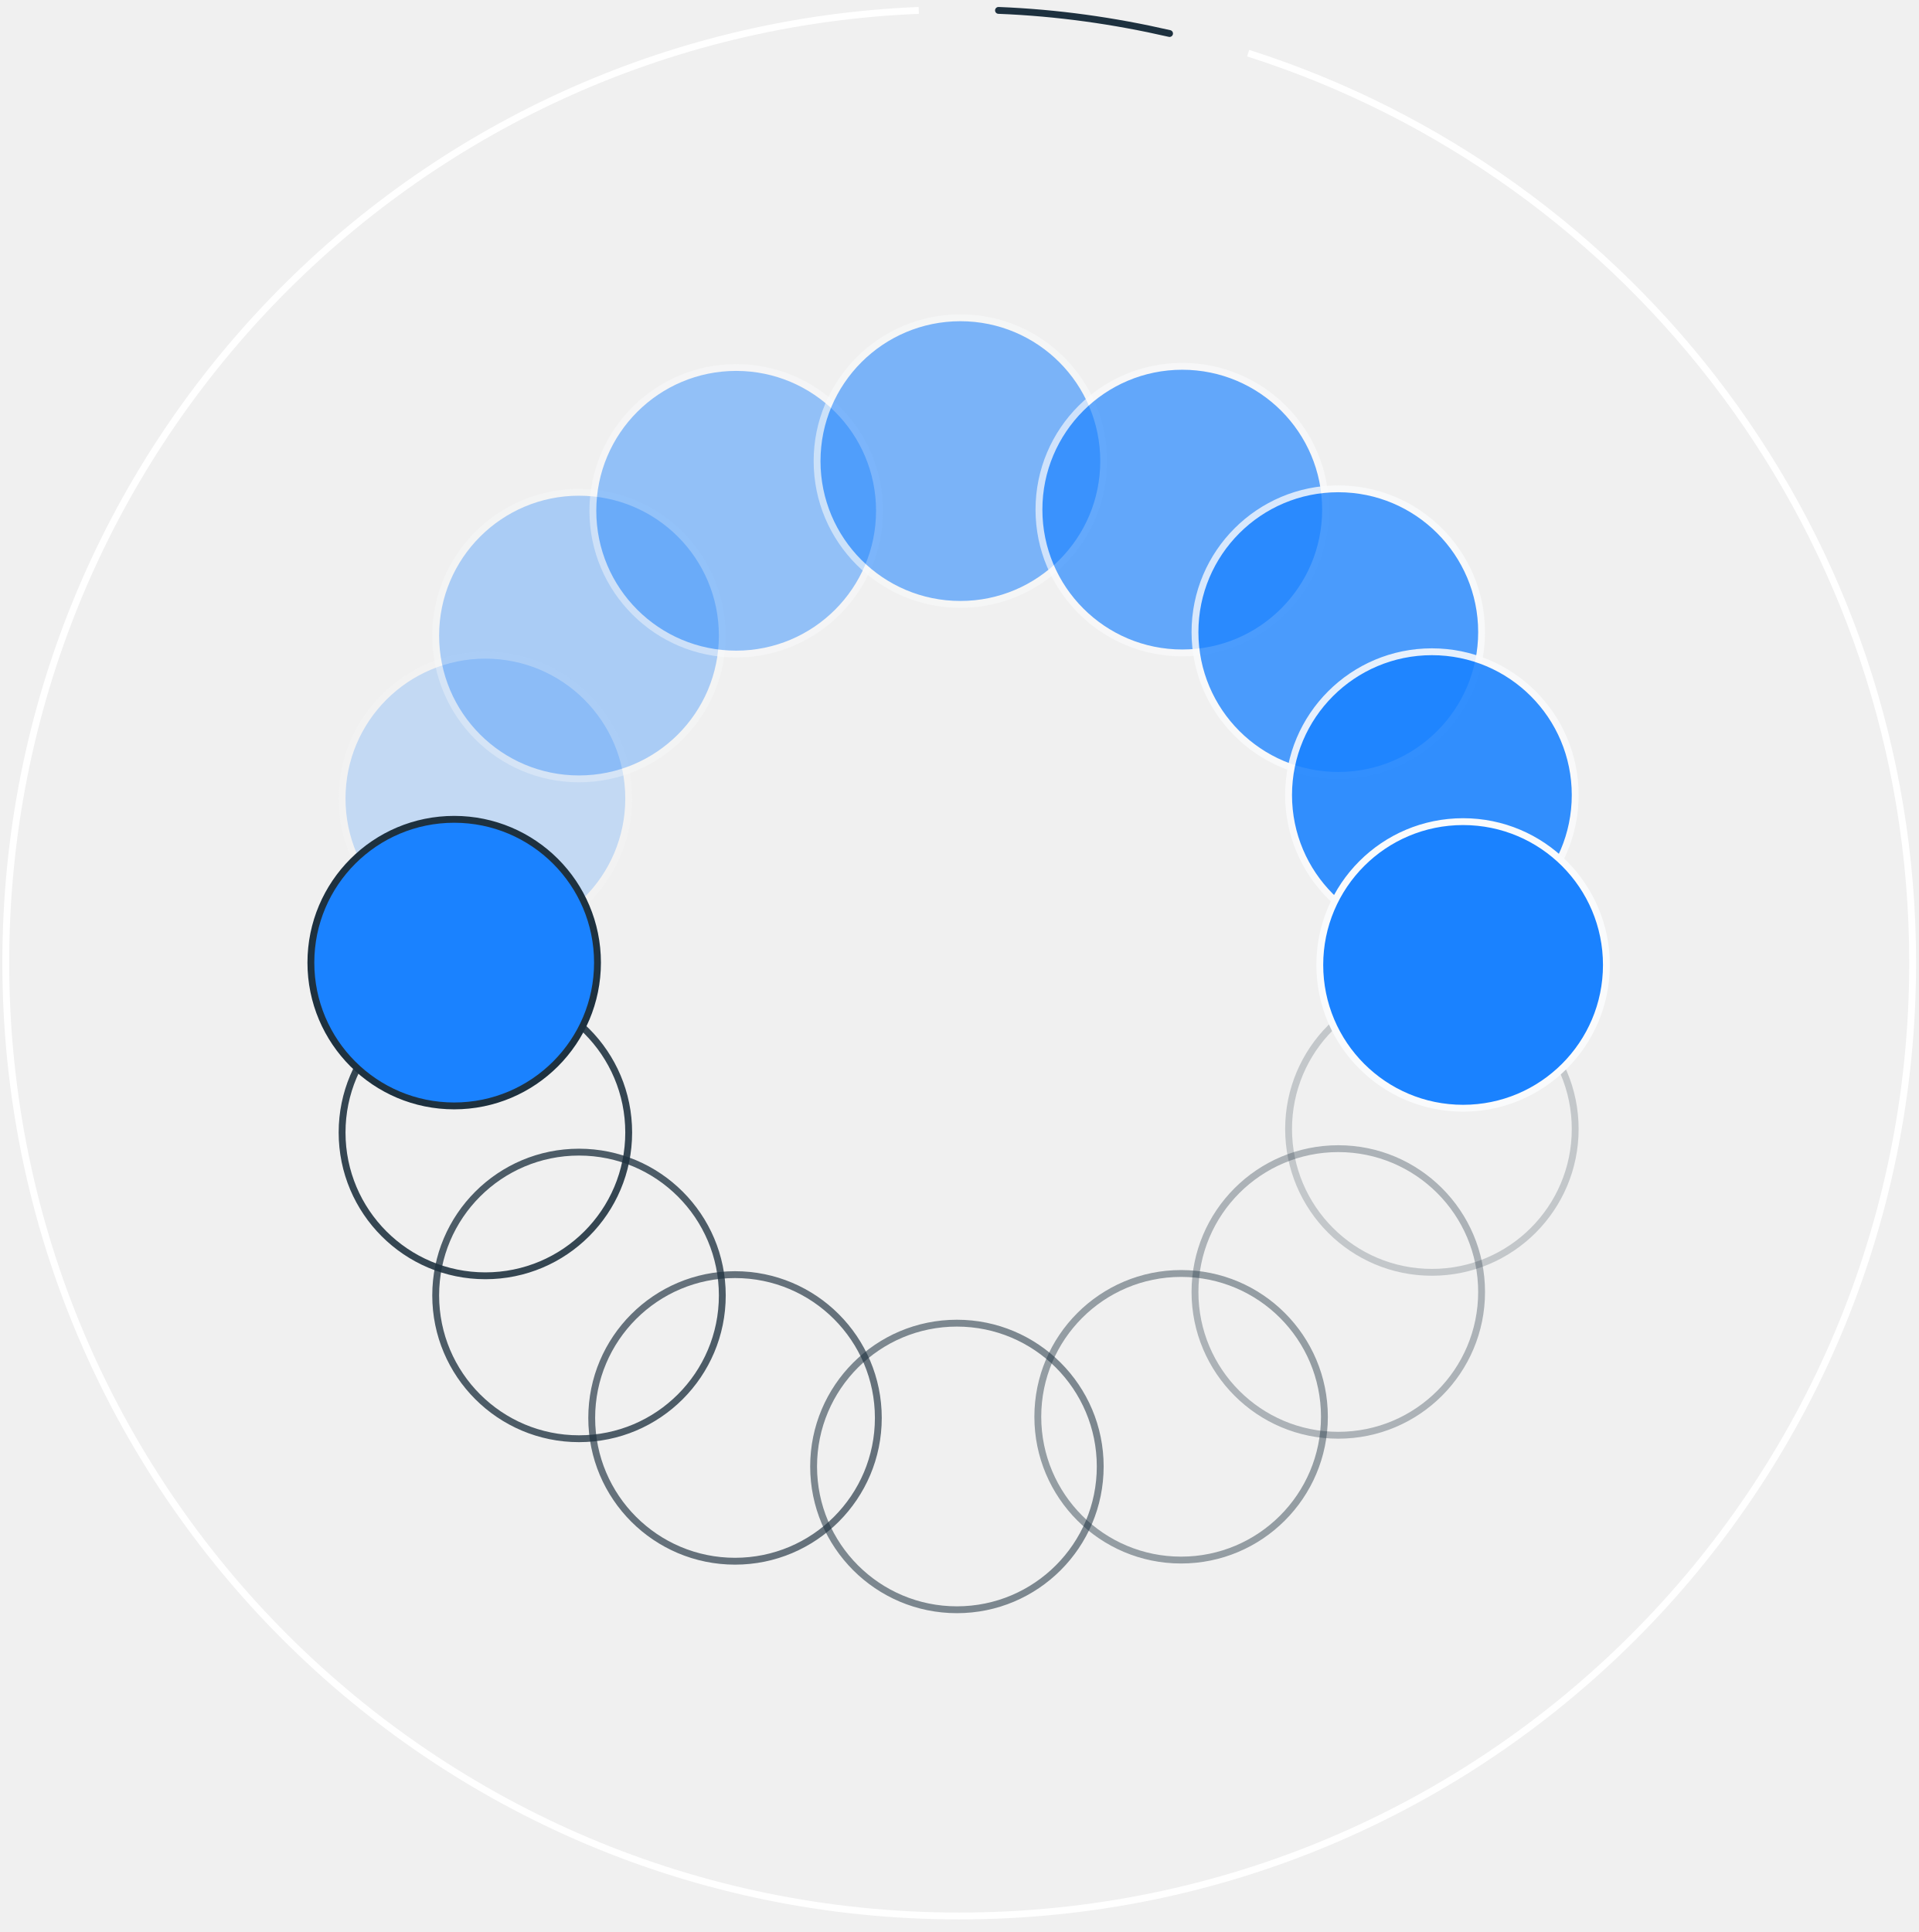
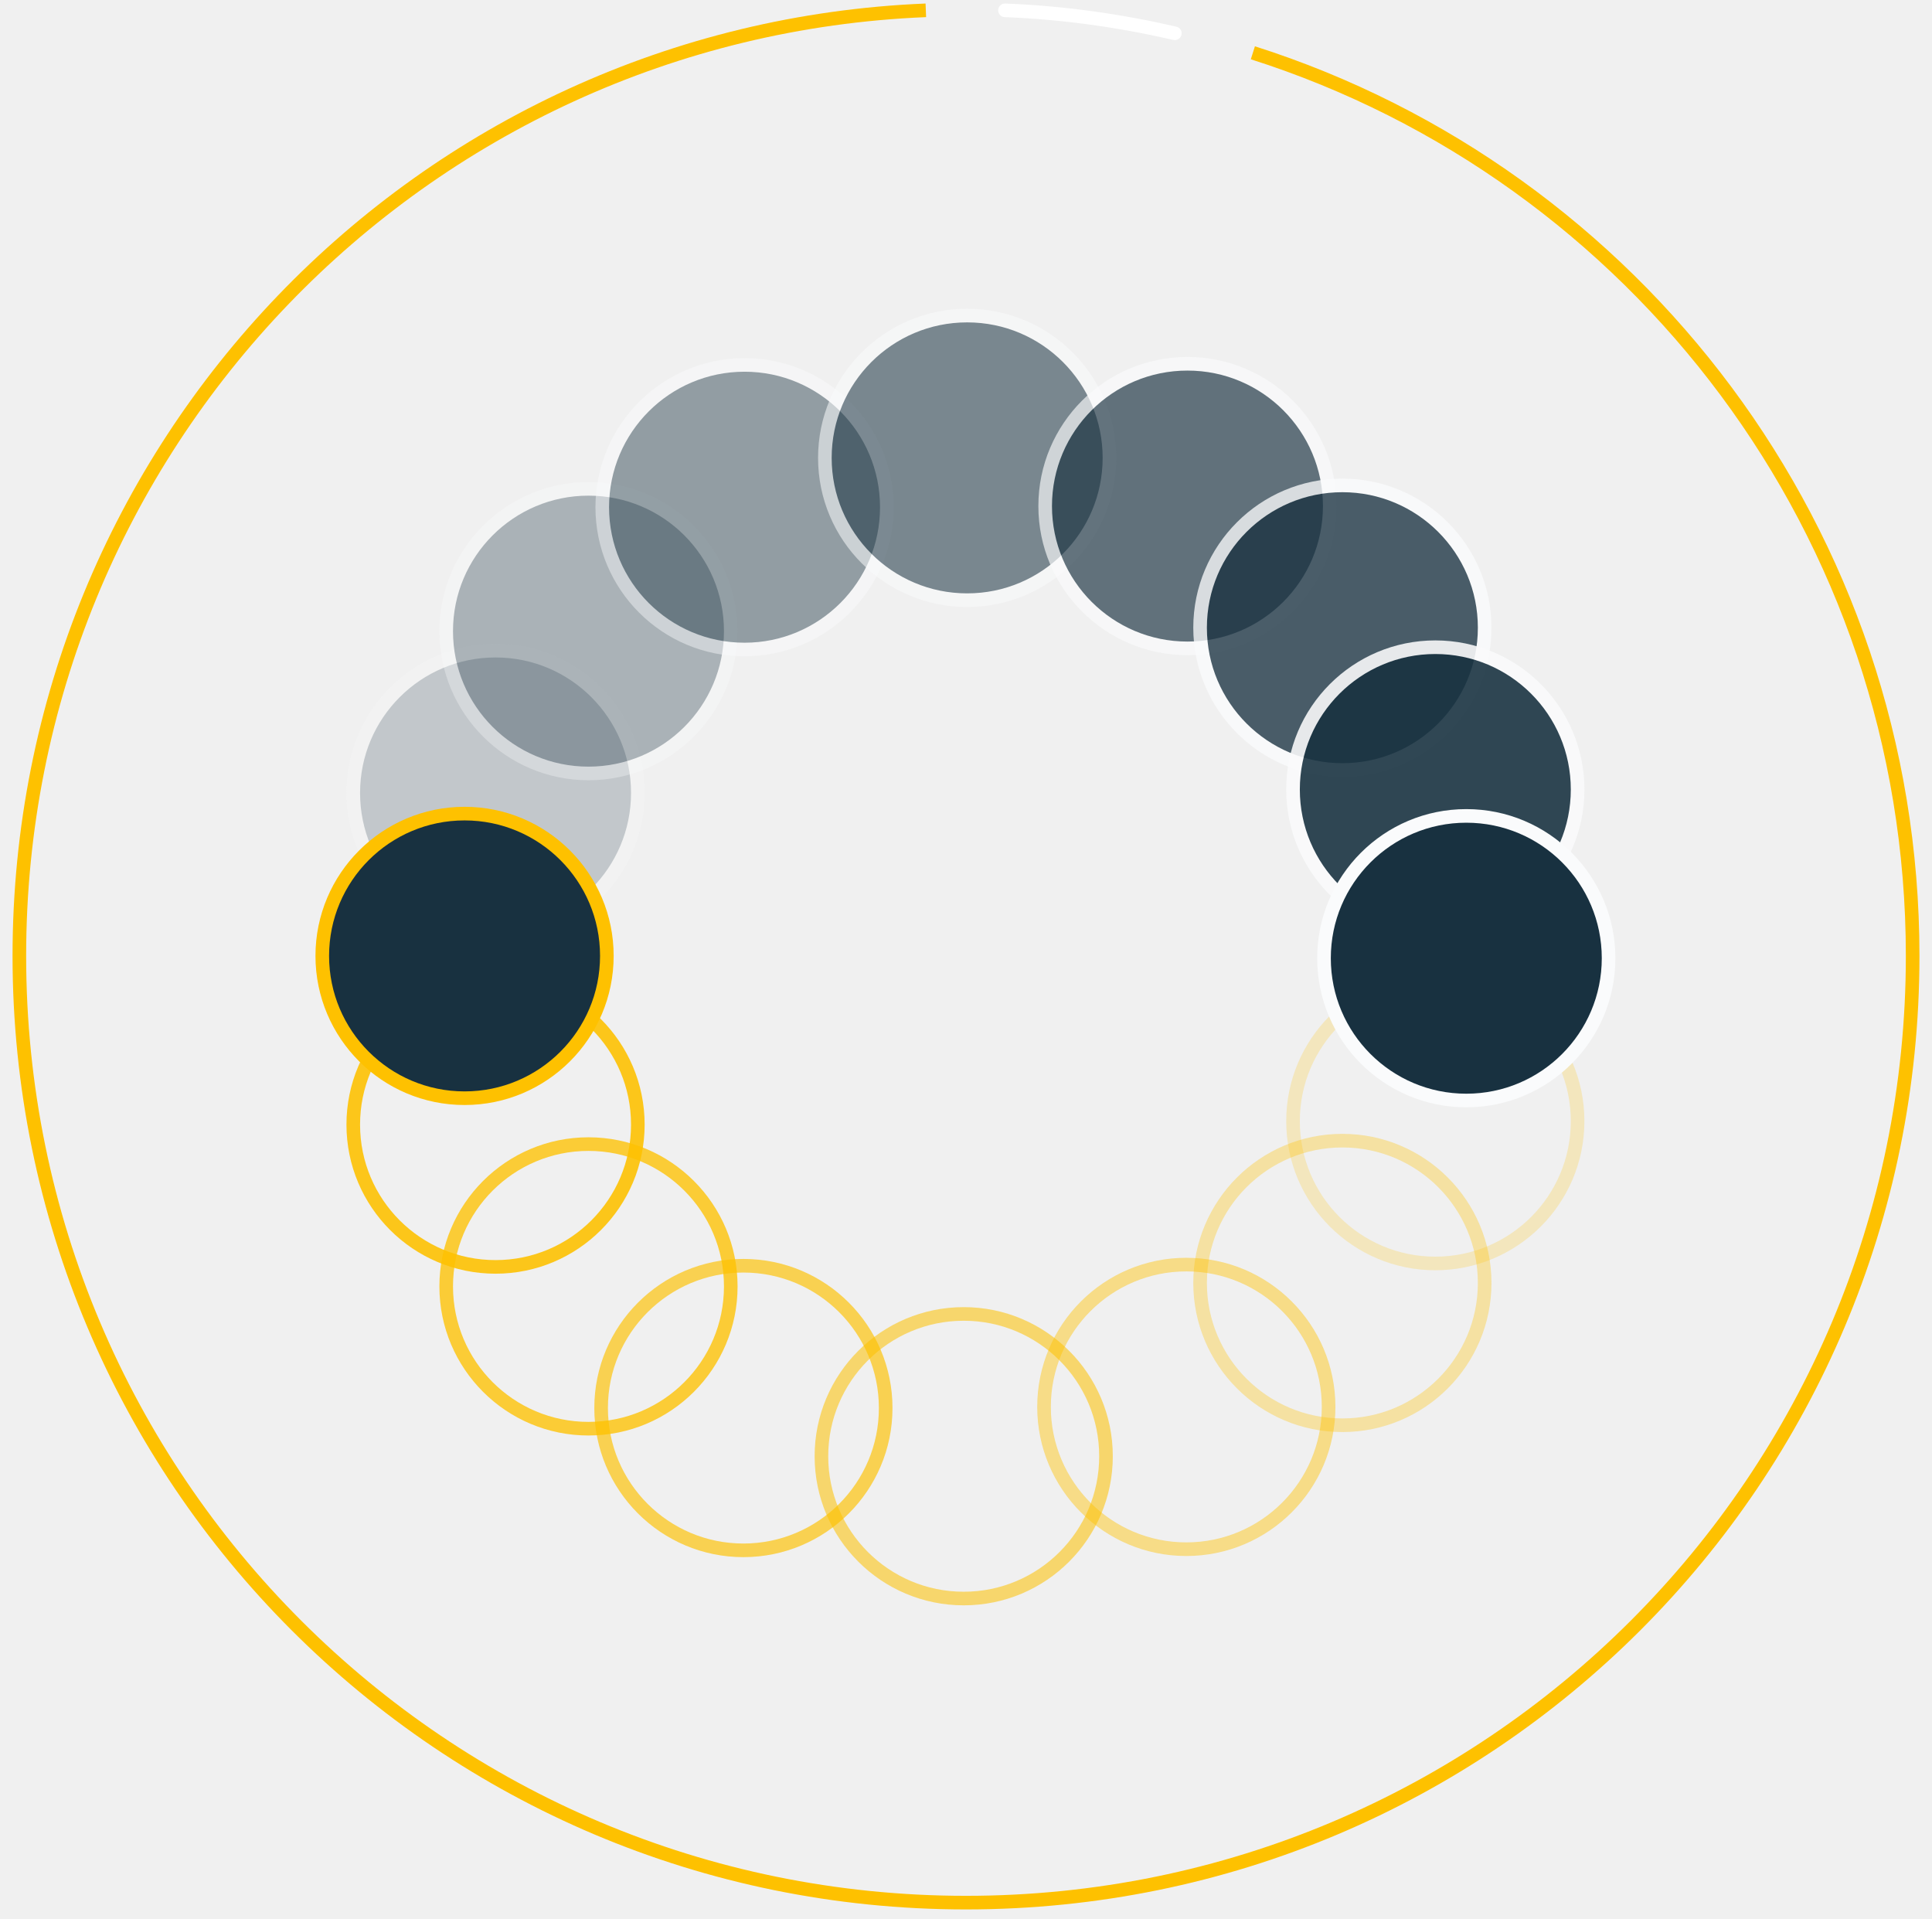
- <svg xmlns="http://www.w3.org/2000/svg" width="140" height="141" viewBox="0 0 140 141">
-   <g fill="none" fill-rule="evenodd" stroke-width=".5">
-     <path stroke="#1E313F" stroke-linecap="round" stroke-linejoin="round" d="M85.35 2.446C81.3 1.518 77.168.928 72.866.759" />
-     <path stroke="#FFF" d="M67.048.759C29.94 2.277.422 32.807.422 70.253c0 38.458 31.12 69.578 69.578 69.578s69.578-31.12 69.578-69.578c0-31.12-20.41-57.434-48.494-66.373" />
-     <g transform="translate(21.928 22.771)">
-       <circle cx="13.494" cy="35.506" r="10.458" fill="#1A82FF" fill-rule="nonzero" stroke="#FAFBFC" opacity=".212" />
-       <circle cx="20.325" cy="23.614" r="10.458" fill="#1A82FF" fill-rule="nonzero" stroke="#FAFBFC" opacity=".325" />
-       <circle cx="31.795" cy="14.506" r="10.458" fill="#1A82FF" fill-rule="nonzero" stroke="#FAFBFC" opacity=".438" />
-       <circle cx="48.157" cy="10.88" r="10.458" fill="#1A82FF" fill-rule="nonzero" stroke="#FAFBFC" opacity=".55" />
-       <circle cx="64.349" cy="14.422" r="10.458" fill="#1A82FF" fill-rule="nonzero" stroke="#FAFBFC" opacity=".662" />
-       <circle cx="82.566" cy="59.627" r="10.458" stroke="#1E313F" opacity=".212" />
-       <circle cx="75.735" cy="23.361" r="10.458" fill="#1A82FF" fill-rule="nonzero" stroke="#FAFBFC" opacity=".775" />
-       <circle cx="82.566" cy="35.253" r="10.458" fill="#1A82FF" fill-rule="nonzero" stroke="#FAFBFC" opacity=".887" />
-       <circle cx="84.843" cy="47.651" r="10.458" fill="#1A82FF" fill-rule="nonzero" stroke="#FAFBFC" />
-       <circle cx="75.735" cy="71.518" r="10.458" stroke="#1E313F" opacity=".325" />
-       <circle cx="64.265" cy="80.627" r="10.458" stroke="#1E313F" opacity=".438" />
-       <circle cx="47.904" cy="84.253" r="10.458" stroke="#1E313F" opacity=".55" />
-       <circle cx="31.711" cy="80.711" r="10.458" stroke="#1E313F" opacity=".662" />
-       <circle cx="20.325" cy="71.771" r="10.458" stroke="#1E313F" opacity=".775" />
-       <circle cx="13.494" cy="59.88" r="10.458" stroke="#1E313F" opacity=".887" />
-       <circle cx="11.217" cy="47.482" r="10.458" fill="#1A82FF" fill-rule="nonzero" stroke="#1E313F" />
+ <svg xmlns="http://www.w3.org/2000/svg" width="142" height="141" viewBox="0 0 142 141">
+   <g fill="none" fill-rule="evenodd">
+     <path stroke="#FFF" stroke-linecap="round" stroke-linejoin="round" d="M85.35 2.446C81.3 1.518 77.168.928 72.866.759" transform="translate(1)" />
+     <path stroke="#FEC100" d="M67.048.759C29.94 2.277.422 32.807.422 70.253c0 38.458 31.12 69.578 69.578 69.578s69.578-31.12 69.578-69.578c0-31.12-20.41-57.434-48.494-66.373" transform="translate(1)" />
+     <g transform="translate(1) translate(21.928 22.771)">
+       <circle cx="13.494" cy="35.506" r="10.458" fill="#183140" fill-rule="nonzero" stroke="#FAFBFC" opacity=".212" />
+       <circle cx="20.325" cy="23.614" r="10.458" fill="#183140" fill-rule="nonzero" stroke="#FAFBFC" opacity=".325" />
+       <circle cx="31.795" cy="14.506" r="10.458" fill="#183140" fill-rule="nonzero" stroke="#FAFBFC" opacity=".438" />
+       <circle cx="48.157" cy="10.88" r="10.458" fill="#183140" fill-rule="nonzero" stroke="#FAFBFC" opacity=".55" />
+       <circle cx="64.349" cy="14.422" r="10.458" fill="#183140" fill-rule="nonzero" stroke="#FAFBFC" opacity=".662" />
+       <circle cx="82.566" cy="59.627" r="10.458" stroke="#FEC100" opacity=".212" />
+       <circle cx="75.735" cy="23.361" r="10.458" fill="#183140" fill-rule="nonzero" stroke="#FAFBFC" opacity=".775" />
+       <circle cx="82.566" cy="35.253" r="10.458" fill="#183140" fill-rule="nonzero" stroke="#FAFBFC" opacity=".887" />
+       <circle cx="84.843" cy="47.651" r="10.458" fill="#183140" fill-rule="nonzero" stroke="#FAFBFC" />
+       <circle cx="75.735" cy="71.518" r="10.458" stroke="#FEC100" opacity=".325" />
+       <circle cx="64.265" cy="80.627" r="10.458" stroke="#FEC100" opacity=".438" />
+       <circle cx="47.904" cy="84.253" r="10.458" stroke="#FEC100" opacity=".55" />
+       <circle cx="31.711" cy="80.711" r="10.458" stroke="#FEC100" opacity=".662" />
+       <circle cx="20.325" cy="71.771" r="10.458" stroke="#FEC100" opacity=".775" />
+       <circle cx="13.494" cy="59.88" r="10.458" stroke="#FEC100" opacity=".887" />
+       <circle cx="11.217" cy="47.482" r="10.458" fill="#183140" fill-rule="nonzero" stroke="#FEC100" />
    </g>
  </g>
</svg>
